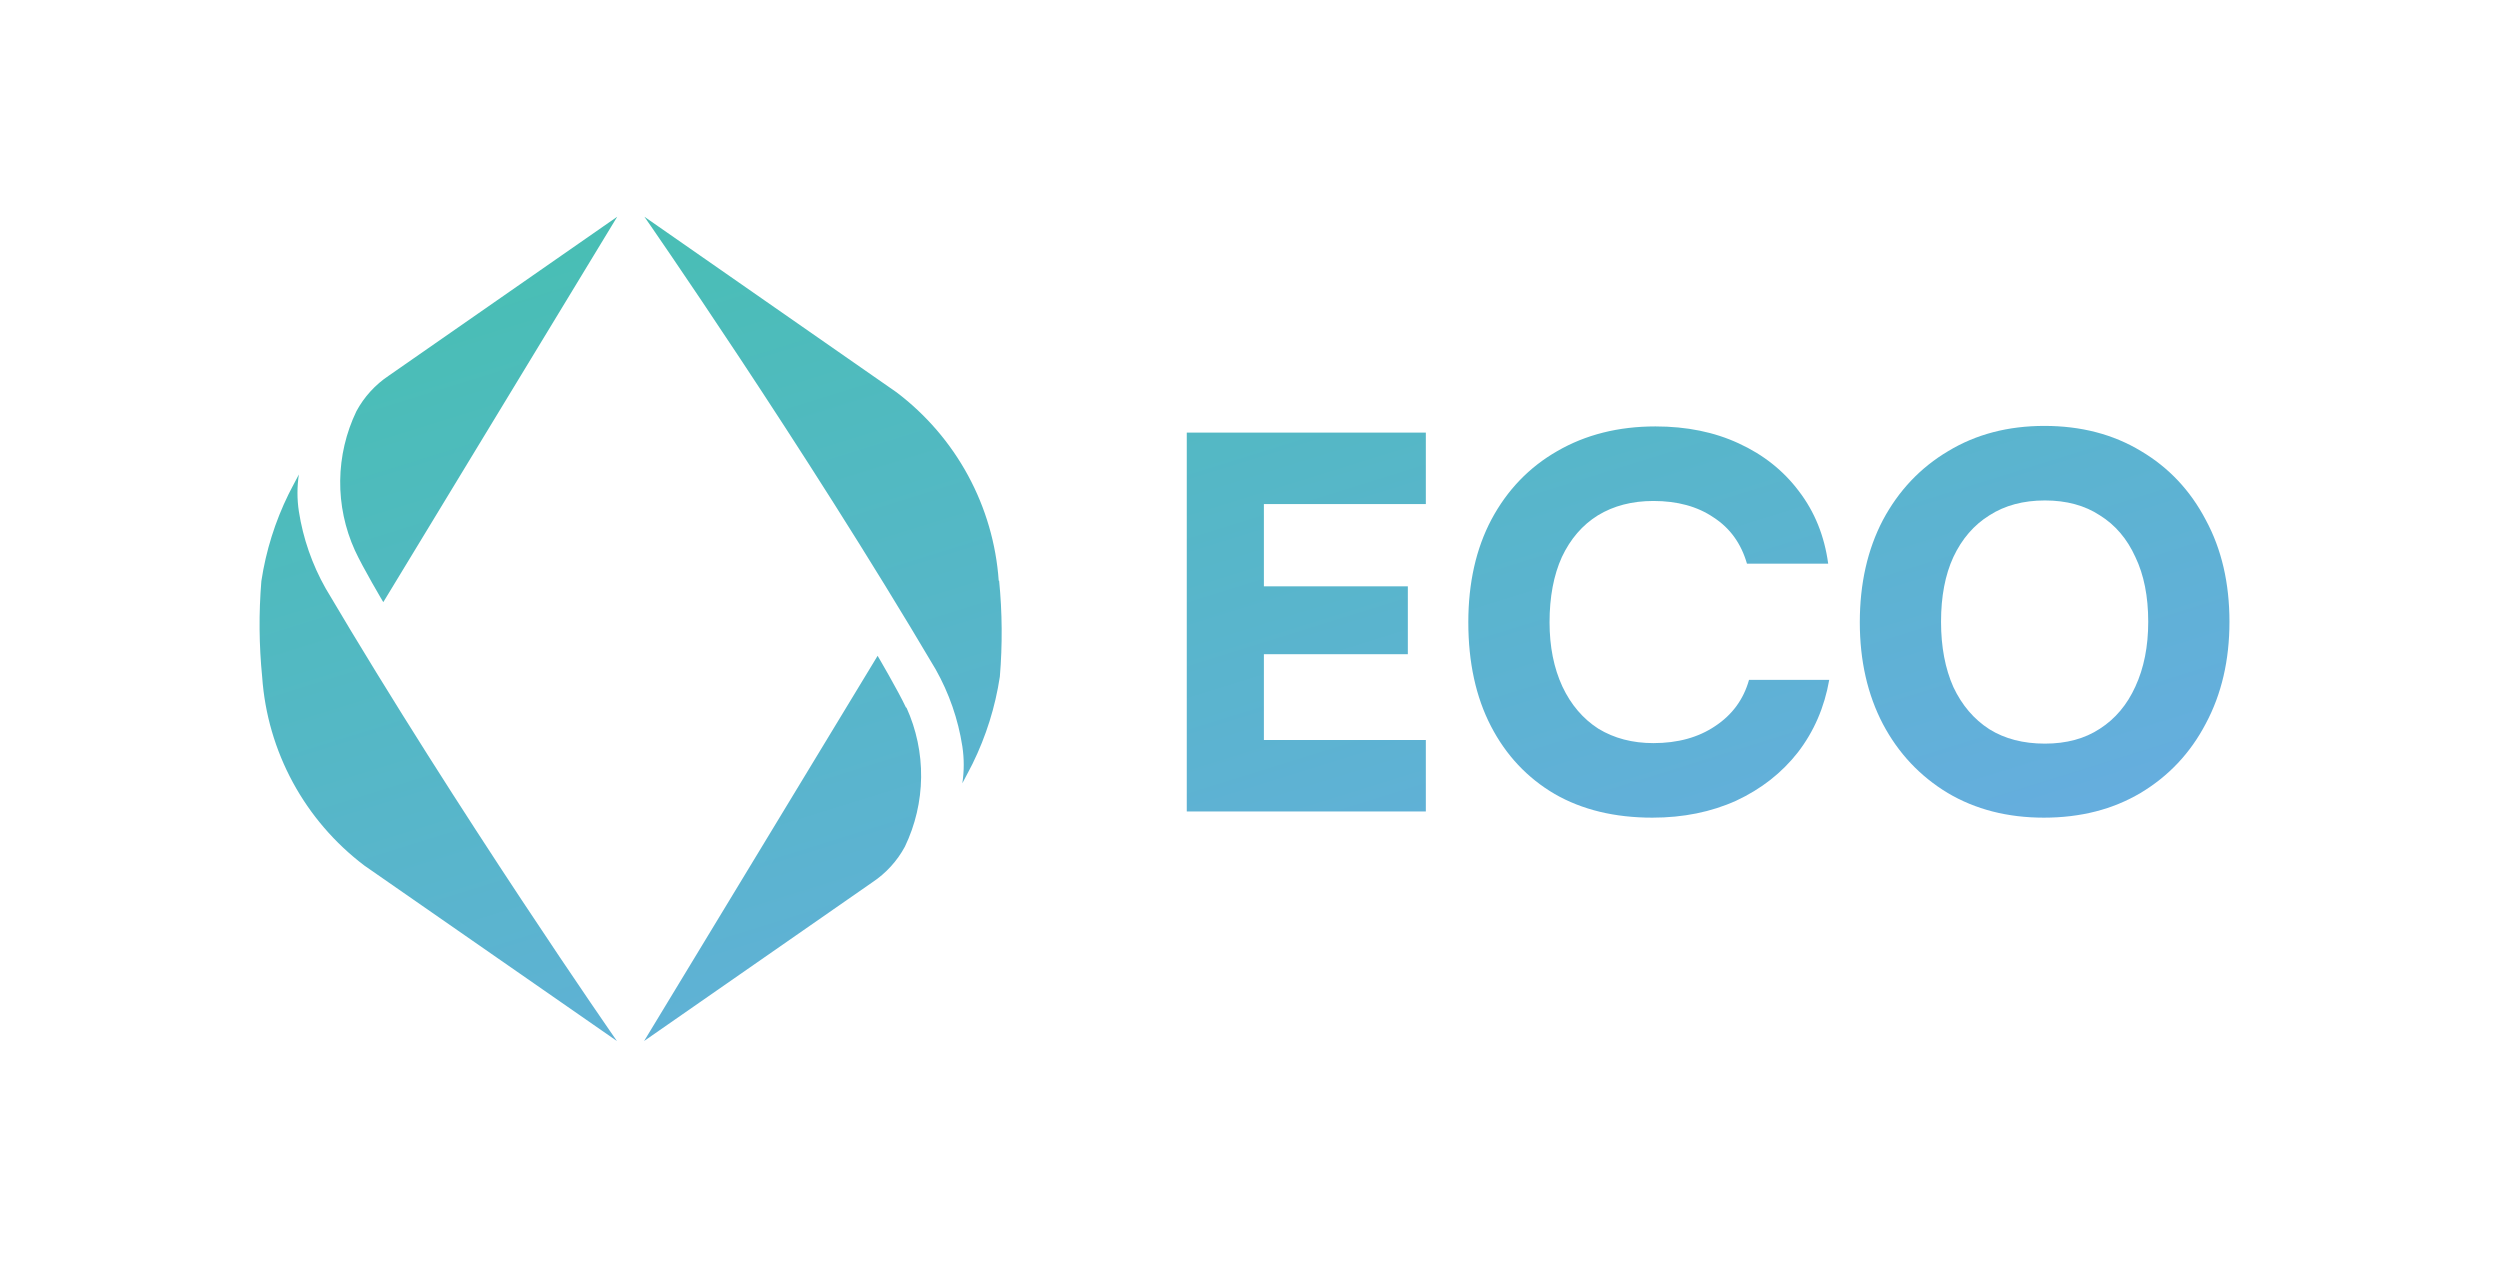
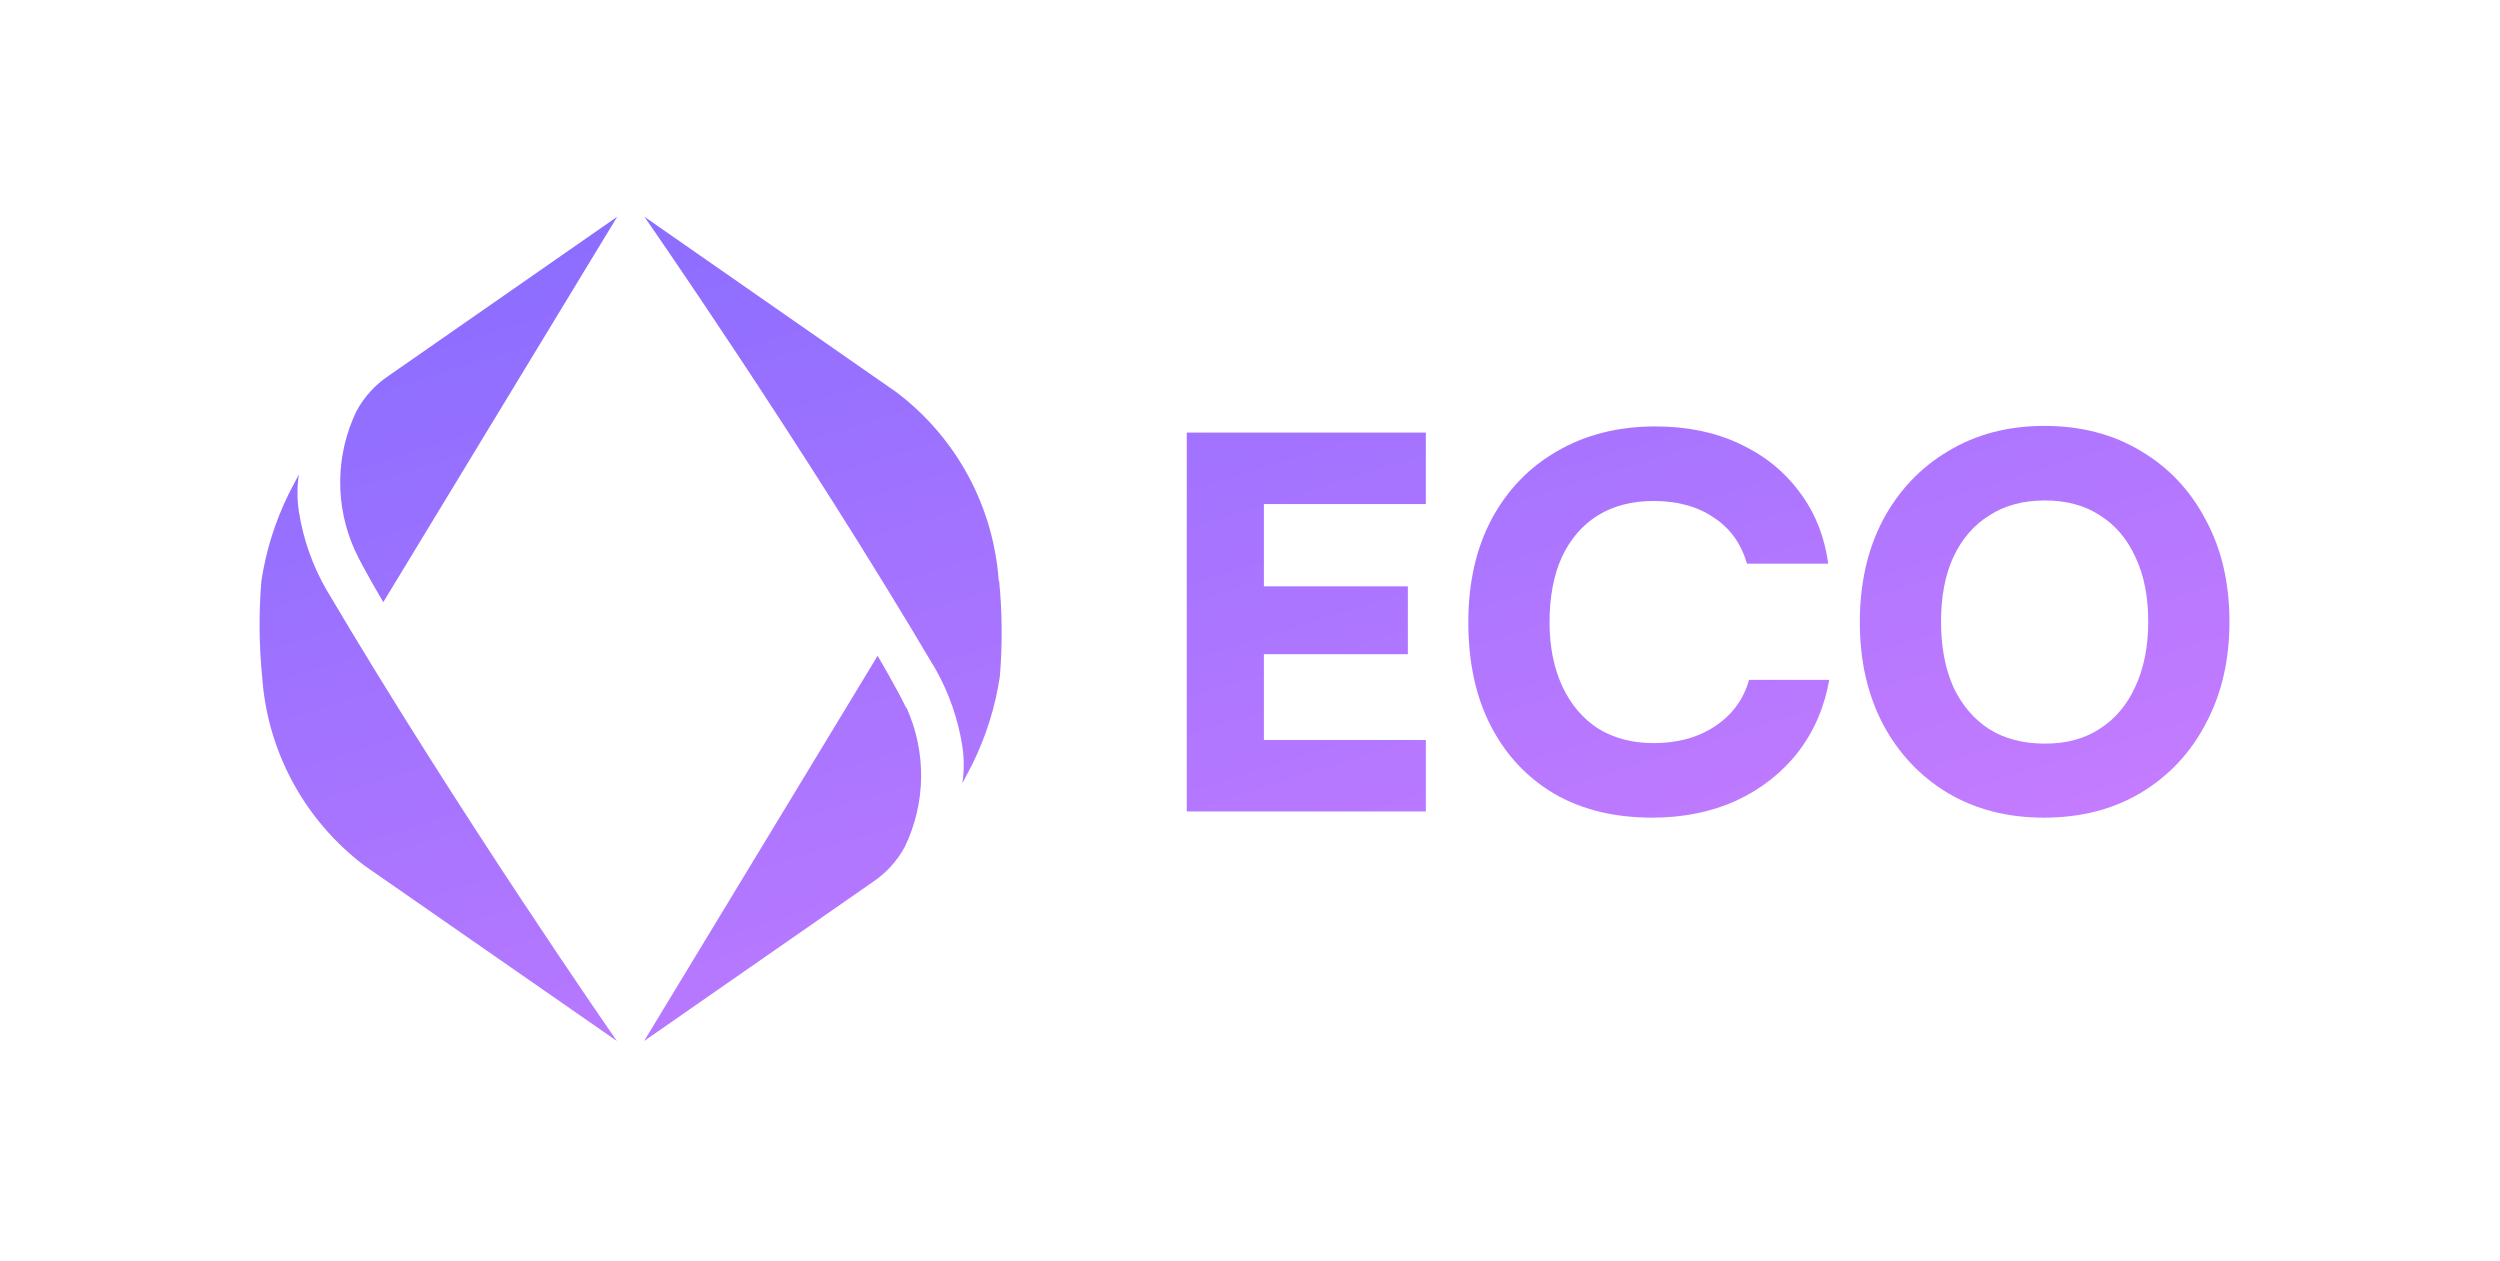
<svg xmlns="http://www.w3.org/2000/svg" width="992" height="500" viewBox="0 0 992 500" fill="none">
  <path d="M141.423 163.173C144.492 157.476 148.92 152.619 154.319 149.031L244.912 86L152.088 238.931C152.088 238.931 143.978 225.275 140.814 218.365C136.873 209.677 134.885 200.236 134.99 190.702C135.095 181.168 137.291 171.772 141.423 163.173ZM104.034 268.669C105.057 283.294 109.204 297.532 116.198 310.43C123.191 323.329 132.87 334.589 144.586 343.458L244.79 413.075C244.79 413.075 182.096 323.054 129.217 233.477C123.863 224.013 120.264 213.666 118.592 202.931C117.852 198.07 117.852 193.125 118.592 188.264C117.213 190.81 114.537 196.022 114.537 196.022C109.175 206.917 105.523 218.568 103.709 230.568C102.665 243.252 102.774 256.004 104.034 268.669ZM359.512 280.79C356.267 273.881 348.238 260.224 348.238 260.224L255.577 413.075L346.17 350.084C351.568 346.496 355.997 341.64 359.066 335.943C363.198 327.343 365.393 317.947 365.499 308.414C365.604 298.88 363.616 289.438 359.674 280.75L359.512 280.79ZM396.292 230.446C395.269 215.822 391.122 201.583 384.129 188.685C377.135 175.787 367.456 164.526 355.74 155.658L255.698 86C255.698 86 318.351 176.021 371.272 265.598C376.611 275.065 380.196 285.412 381.856 296.144C382.596 301.005 382.596 305.95 381.856 310.811C383.235 308.265 385.911 303.053 385.911 303.053C391.273 292.158 394.925 280.507 396.738 268.507C397.796 255.824 397.701 243.072 396.455 230.406L396.292 230.446Z" fill="url(#paint0_linear_36_56)" />
  <path d="M565.772 322H470.912V171.652H565.772V200.008H492.332L501.512 191.44V232.648H558.632V259.576H501.512V302.212L492.332 293.644H565.772V322Z" fill="url(#paint1_linear_36_56)" />
  <path d="M655.661 324.448C640.701 324.448 627.781 321.32 616.901 315.064C606.021 308.672 597.589 299.696 591.605 288.136C585.621 276.576 582.629 262.84 582.629 246.928C582.629 231.288 585.689 217.688 591.809 206.128C598.065 194.432 606.769 185.388 617.921 178.996C629.209 172.468 642.197 169.204 656.885 169.204C669.261 169.204 680.277 171.448 689.933 175.936C699.725 180.424 707.681 186.748 713.801 194.908C720.057 203.068 723.933 212.656 725.429 223.672H693.197C690.885 215.648 686.465 209.528 679.937 205.312C673.545 200.96 665.589 198.784 656.069 198.784C647.637 198.784 640.293 200.688 634.037 204.496C627.917 208.304 623.157 213.812 619.757 221.02C616.493 228.228 614.861 236.864 614.861 246.928C614.861 256.584 616.561 265.084 619.961 272.428C623.361 279.636 628.121 285.212 634.241 289.156C640.497 292.964 647.773 294.868 656.069 294.868C665.725 294.868 673.885 292.624 680.549 288.136C687.349 283.648 691.837 277.528 694.013 269.776H725.837C723.933 280.656 719.785 290.244 713.393 298.54C707.001 306.7 698.841 313.092 688.913 317.716C678.985 322.204 667.901 324.448 655.661 324.448Z" fill="url(#paint2_linear_36_56)" />
  <path d="M884.648 246.724C884.648 261.956 881.52 275.42 875.264 287.116C869.144 298.812 860.508 307.992 849.356 314.656C838.34 321.184 825.556 324.448 811.004 324.448C796.588 324.448 783.872 321.184 772.856 314.656C761.84 307.992 753.272 298.88 747.152 287.32C741.032 275.624 737.972 262.16 737.972 246.928C737.972 231.56 741.032 218.028 747.152 206.332C753.408 194.636 762.044 185.524 773.06 178.996C784.076 172.332 796.792 169 811.208 169C825.76 169 838.544 172.332 849.56 178.996C860.576 185.524 869.144 194.636 875.264 206.332C881.52 217.892 884.648 231.356 884.648 246.724ZM852.416 246.724C852.416 236.66 850.716 228.092 847.316 221.02C844.052 213.812 839.36 208.304 833.24 204.496C827.256 200.552 819.98 198.58 811.412 198.58C802.844 198.58 795.5 200.552 789.38 204.496C783.26 208.304 778.5 213.812 775.1 221.02C771.836 228.092 770.204 236.66 770.204 246.724C770.204 256.652 771.836 265.288 775.1 272.632C778.5 279.84 783.26 285.416 789.38 289.36C795.5 293.168 802.844 295.072 811.412 295.072C819.98 295.072 827.256 293.1 833.24 289.156C839.36 285.212 844.052 279.636 847.316 272.428C850.716 265.084 852.416 256.516 852.416 246.724Z" fill="url(#paint3_linear_36_56)" />
  <defs>
    <linearGradient id="paint0_linear_36_56" x1="827.588" y1="519.701" x2="626.455" y2="-125.32" gradientUnits="userSpaceOnUse">
-       <stop stop-color="#73A6F2" />
-       <stop offset="1" stop-color="#42C2AB" />
+       <stop stop-color="#DE82FF" />
+       <stop offset="1" stop-color="#7F6AFF" />
    </linearGradient>
    <linearGradient id="paint1_linear_36_56" x1="827.588" y1="519.701" x2="626.455" y2="-125.32" gradientUnits="userSpaceOnUse">
-       <stop stop-color="#73A6F2" />
-       <stop offset="1" stop-color="#42C2AB" />
+       <stop stop-color="#DE82FF" />
+       <stop offset="1" stop-color="#7F6AFF" />
    </linearGradient>
    <linearGradient id="paint2_linear_36_56" x1="827.588" y1="519.701" x2="626.455" y2="-125.32" gradientUnits="userSpaceOnUse">
-       <stop stop-color="#73A6F2" />
-       <stop offset="1" stop-color="#42C2AB" />
+       <stop stop-color="#DE82FF" />
+       <stop offset="1" stop-color="#7F6AFF" />
    </linearGradient>
    <linearGradient id="paint3_linear_36_56" x1="827.588" y1="519.701" x2="626.455" y2="-125.32" gradientUnits="userSpaceOnUse">
-       <stop stop-color="#73A6F2" />
-       <stop offset="1" stop-color="#42C2AB" />
+       <stop stop-color="#DE82FF" />
+       <stop offset="1" stop-color="#7F6AFF" />
    </linearGradient>
  </defs>
</svg>
